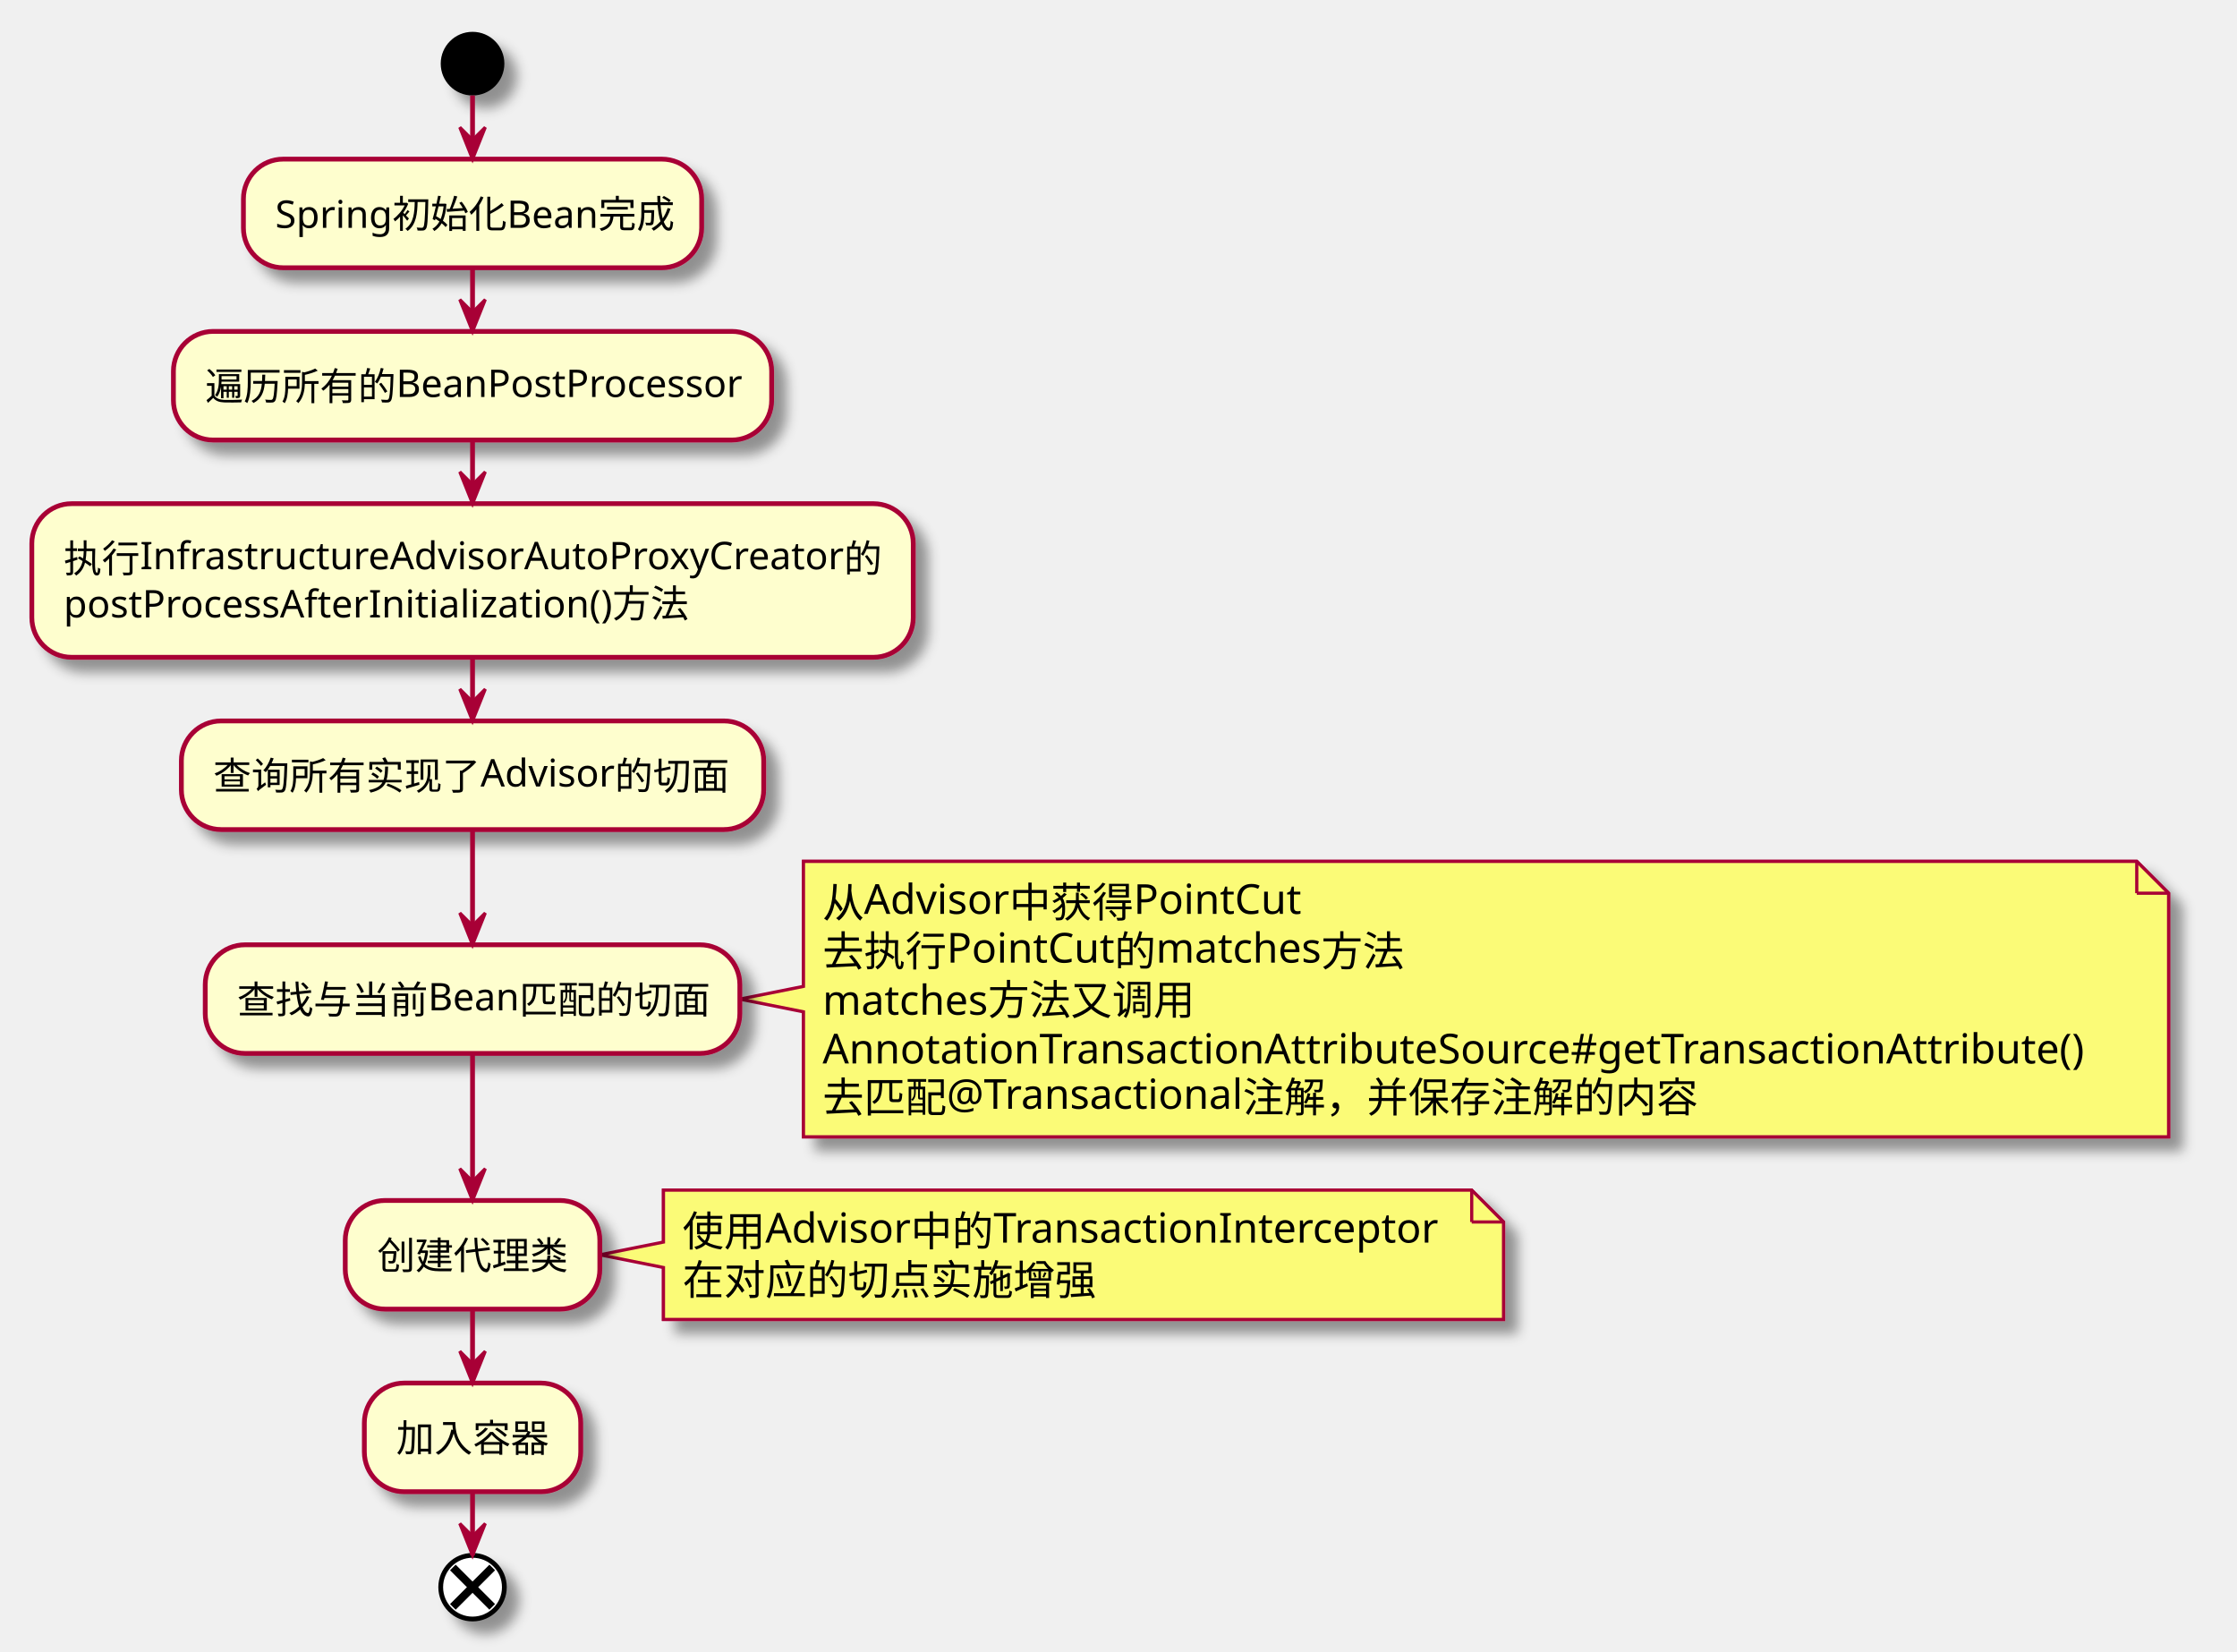
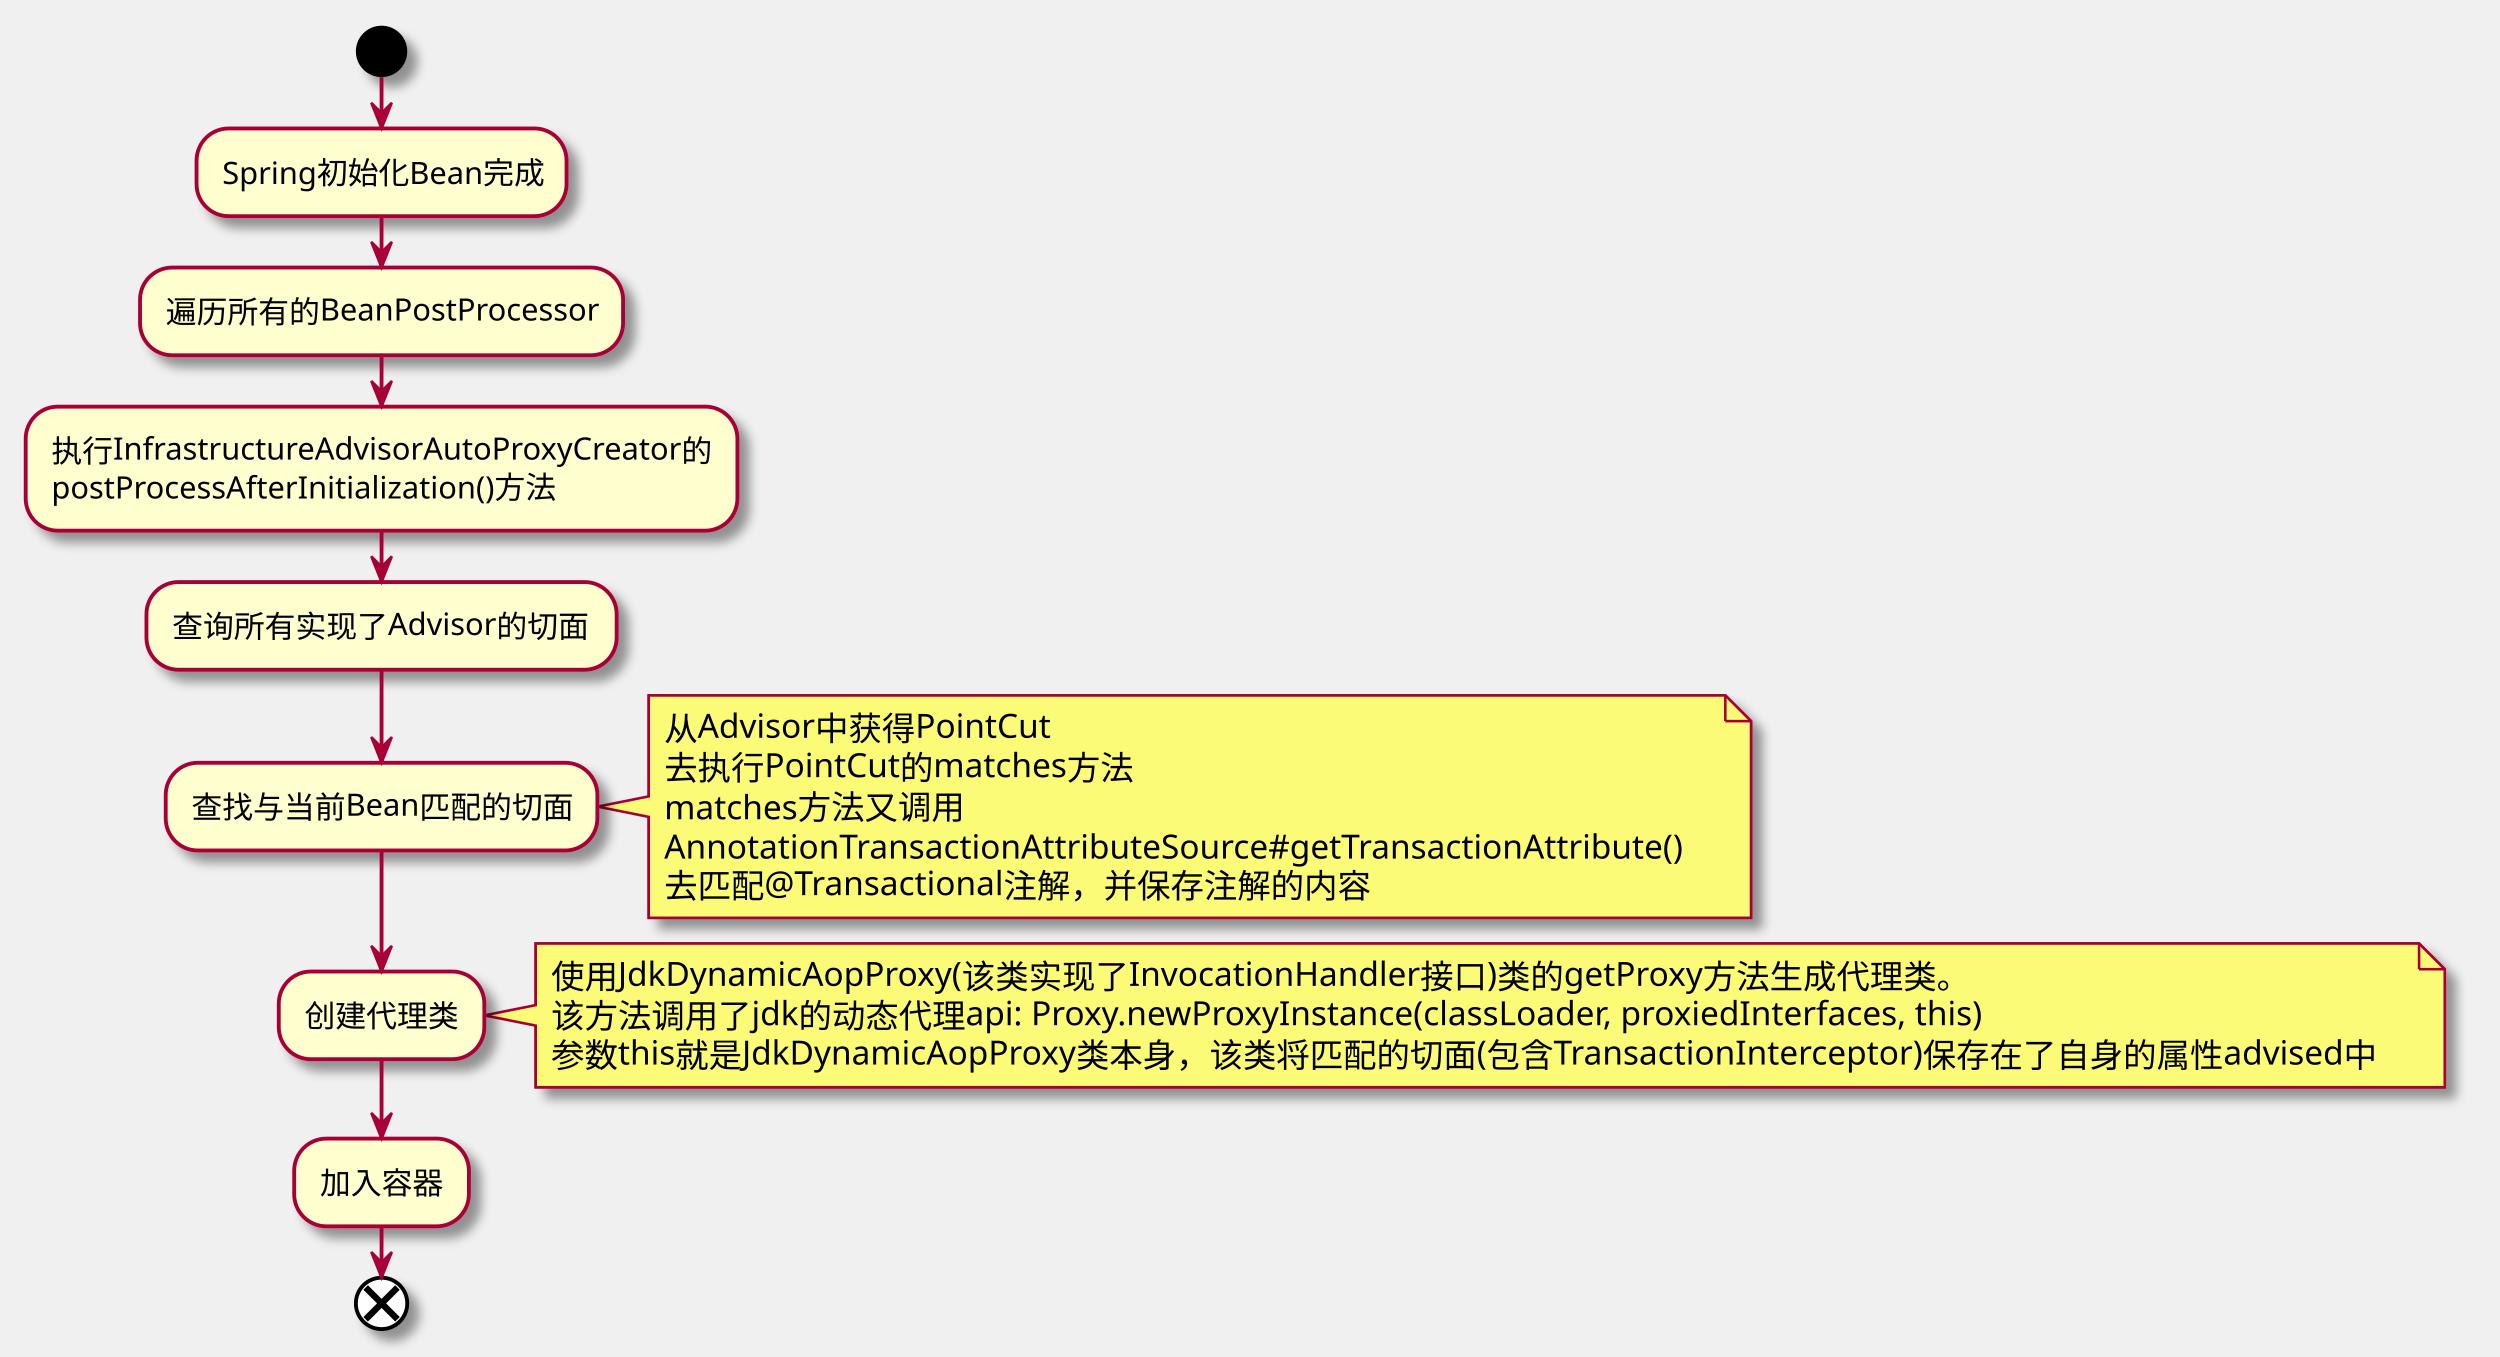
- <svg xmlns="http://www.w3.org/2000/svg" contentScriptType="application/ecmascript" contentStyleType="text/css" height="519px" preserveAspectRatio="none" style="width:703px;height:519px;" version="1.1" viewBox="0 0 703 519" width="703px" zoomAndPan="magnify">
+ <svg xmlns="http://www.w3.org/2000/svg" contentScriptType="application/ecmascript" contentStyleType="text/css" height="528px" preserveAspectRatio="none" style="width:973px;height:528px;" version="1.1" viewBox="0 0 973 528" width="973px" zoomAndPan="magnify">
  <defs>
-     <filter height="300%" id="f118inpr9s1j1n" width="300%" x="-1" y="-1">
+     <filter height="300%" id="f1f1pvdihhp78j" width="300%" x="-1" y="-1">
      <feGaussianBlur result="blurOut" stdDeviation="2.0" />
      <feColorMatrix in="blurOut" result="blurOut2" type="matrix" values="0 0 0 0 0 0 0 0 0 0 0 0 0 0 0 0 0 0 .4 0" />
      <feOffset dx="4.0" dy="4.0" in="blurOut2" result="blurOut3" />
      <feBlend in="SourceGraphic" in2="blurOut3" mode="normal" />
    </filter>
  </defs>
  <g>
-     <ellipse cx="148.5" cy="20" fill="#000000" filter="url(#f118inpr9s1j1n)" rx="10" ry="10" style="stroke: none; stroke-width: 1.0;" />
-     <rect fill="#FEFECE" filter="url(#f118inpr9s1j1n)" height="34.133" rx="12.5" ry="12.5" style="stroke: #A80036; stroke-width: 1.5;" width="144" x="76.5" y="50" />
+     <ellipse cx="148.5" cy="20" fill="#000000" filter="url(#f1f1pvdihhp78j)" rx="10" ry="10" style="stroke: none; stroke-width: 1.0;" />
+     <rect fill="#FEFECE" filter="url(#f1f1pvdihhp78j)" height="34.133" rx="12.5" ry="12.5" style="stroke: #A80036; stroke-width: 1.5;" width="144" x="76.5" y="50" />
    <text fill="#000000" font-family="sans-serif" font-size="12" lengthAdjust="spacingAndGlyphs" textLength="124" x="86.5" y="71.602">Spring初始化Bean完成</text>
-     <rect fill="#FEFECE" filter="url(#f118inpr9s1j1n)" height="34.133" rx="12.5" ry="12.5" style="stroke: #A80036; stroke-width: 1.5;" width="188" x="54.5" y="104.133" />
+     <rect fill="#FEFECE" filter="url(#f1f1pvdihhp78j)" height="34.133" rx="12.5" ry="12.5" style="stroke: #A80036; stroke-width: 1.5;" width="188" x="54.5" y="104.133" />
    <text fill="#000000" font-family="sans-serif" font-size="12" lengthAdjust="spacingAndGlyphs" textLength="168" x="64.5" y="125.734">遍历所有的BeanPostProcessor</text>
-     <rect fill="#FEFECE" filter="url(#f118inpr9s1j1n)" height="48.266" rx="12.5" ry="12.5" style="stroke: #A80036; stroke-width: 1.5;" width="277" x="10" y="158.266" />
+     <rect fill="#FEFECE" filter="url(#f1f1pvdihhp78j)" height="48.266" rx="12.5" ry="12.5" style="stroke: #A80036; stroke-width: 1.5;" width="277" x="10" y="158.266" />
    <text fill="#000000" font-family="sans-serif" font-size="12" lengthAdjust="spacingAndGlyphs" textLength="257" x="20" y="179.867">执行InfrastructureAdvisorAutoProxyCreator的</text>
    <text fill="#000000" font-family="sans-serif" font-size="12" lengthAdjust="spacingAndGlyphs" textLength="197" x="20" y="194">postProcessAfterInitialization()方法</text>
-     <rect fill="#FEFECE" filter="url(#f118inpr9s1j1n)" height="34.133" rx="12.5" ry="12.5" style="stroke: #A80036; stroke-width: 1.5;" width="183" x="57" y="226.531" />
+     <rect fill="#FEFECE" filter="url(#f1f1pvdihhp78j)" height="34.133" rx="12.5" ry="12.5" style="stroke: #A80036; stroke-width: 1.5;" width="183" x="57" y="226.531" />
    <text fill="#000000" font-family="sans-serif" font-size="12" lengthAdjust="spacingAndGlyphs" textLength="163" x="67" y="248.133">查询所有实现了Advisor的切面</text>
-     <polygon fill="#FBFB77" filter="url(#f118inpr9s1j1n)" points="252.5,270.664,252.5,357.217,681.5,357.217,681.5,280.664,671.5,270.664,252.5,270.664" style="stroke: #A80036; stroke-width: 1.0;" />
+     <polygon fill="#FBFB77" filter="url(#f1f1pvdihhp78j)" points="252.5,270.664,252.5,357.217,681.5,357.217,681.5,280.664,671.5,270.664,252.5,270.664" style="stroke: #A80036; stroke-width: 1.0;" />
    <polygon fill="#FBFB77" points="252.5,270.664,252.5,309.94,232.5,313.94,252.5,317.94,252.5,357.217,681.5,357.217,681.5,280.664,671.5,270.664,252.5,270.664" style="stroke: #A80036; stroke-width: 1.0;" />
    <line style="stroke: #A80036; stroke-width: 1.0;" x1="671.5" x2="671.5" y1="270.664" y2="280.664" />
    <line style="stroke: #A80036; stroke-width: 1.0;" x1="681.5" x2="671.5" y1="280.664" y2="280.664" />
    <text fill="#000000" font-family="sans-serif" font-size="13" lengthAdjust="spacingAndGlyphs" textLength="154" x="258.5" y="288.232">从Advisor中获得PointCut</text>
    <text fill="#000000" font-family="sans-serif" font-size="13" lengthAdjust="spacingAndGlyphs" textLength="185" x="258.5" y="303.543">去执行PointCut的matches方法</text>
    <text fill="#000000" font-family="sans-serif" font-size="13" lengthAdjust="spacingAndGlyphs" textLength="118" x="258.5" y="318.853">matches方法又调用</text>
    <text fill="#000000" font-family="sans-serif" font-size="13" lengthAdjust="spacingAndGlyphs" textLength="408" x="258.5" y="334.164">AnnotationTransactionAttributeSource#getTransactionAttribute()</text>
    <text fill="#000000" font-family="sans-serif" font-size="13" lengthAdjust="spacingAndGlyphs" textLength="278" x="258.5" y="349.475">去匹配@Transactional注解，并保存注解的内容</text>
-     <rect fill="#FEFECE" filter="url(#f118inpr9s1j1n)" height="34.133" rx="12.5" ry="12.5" style="stroke: #A80036; stroke-width: 1.5;" width="168" x="64.5" y="296.874" />
+     <rect fill="#FEFECE" filter="url(#f1f1pvdihhp78j)" height="34.133" rx="12.5" ry="12.5" style="stroke: #A80036; stroke-width: 1.5;" width="168" x="64.5" y="296.874" />
    <text fill="#000000" font-family="sans-serif" font-size="12" lengthAdjust="spacingAndGlyphs" textLength="148" x="74.5" y="318.476">查找与当前Bean匹配的切面</text>
-     <polygon fill="#FBFB77" filter="url(#f118inpr9s1j1n)" points="208.5,373.973,208.5,414.594,472.5,414.594,472.5,383.973,462.5,373.973,208.5,373.973" style="stroke: #A80036; stroke-width: 1.0;" />
-     <polygon fill="#FBFB77" points="208.5,373.973,208.5,390.283,188.5,394.283,208.5,398.283,208.5,414.594,472.5,414.594,472.5,383.973,462.5,373.973,208.5,373.973" style="stroke: #A80036; stroke-width: 1.0;" />
-     <line style="stroke: #A80036; stroke-width: 1.0;" x1="462.5" x2="462.5" y1="373.973" y2="383.973" />
-     <line style="stroke: #A80036; stroke-width: 1.0;" x1="472.5" x2="462.5" y1="383.973" y2="383.973" />
-     <text fill="#000000" font-family="sans-serif" font-size="13" lengthAdjust="spacingAndGlyphs" textLength="243" x="214.5" y="391.541">使用Advisor中的TransactionInterceptor</text>
-     <text fill="#000000" font-family="sans-serif" font-size="13" lengthAdjust="spacingAndGlyphs" textLength="130" x="214.5" y="406.852">在对应的切点实施增强</text>
-     <rect fill="#FEFECE" filter="url(#f118inpr9s1j1n)" height="34.133" rx="12.5" ry="12.5" style="stroke: #A80036; stroke-width: 1.5;" width="80" x="108.5" y="377.217" />
-     <text fill="#000000" font-family="sans-serif" font-size="12" lengthAdjust="spacingAndGlyphs" textLength="60" x="118.5" y="398.818">创建代理类</text>
-     <rect fill="#FEFECE" filter="url(#f118inpr9s1j1n)" height="34.133" rx="12.5" ry="12.5" style="stroke: #A80036; stroke-width: 1.5;" width="68" x="114.5" y="434.594" />
-     <text fill="#000000" font-family="sans-serif" font-size="12" lengthAdjust="spacingAndGlyphs" textLength="48" x="124.5" y="456.195">加入容器</text>
-     <ellipse cx="148.5" cy="498.727" fill="#FFFFFF" filter="url(#f118inpr9s1j1n)" rx="10" ry="10" style="stroke: #000000; stroke-width: 1.5;" />
-     <line style="stroke: #000000; stroke-width: 2.5;" x1="142.313" x2="154.687" y1="492.539" y2="504.914" />
-     <line style="stroke: #000000; stroke-width: 2.5;" x1="154.687" x2="142.313" y1="492.539" y2="504.914" />
+     <polygon fill="#FBFB77" filter="url(#f1f1pvdihhp78j)" points="208.5,367.217,208.5,423.148,951.5,423.148,951.5,377.217,941.5,367.217,208.5,367.217" style="stroke: #A80036; stroke-width: 1.0;" />
+     <polygon fill="#FBFB77" points="208.5,367.217,208.5,391.183,188.5,395.183,208.5,399.183,208.5,423.148,951.5,423.148,951.5,377.217,941.5,367.217,208.5,367.217" style="stroke: #A80036; stroke-width: 1.0;" />
+     <line style="stroke: #A80036; stroke-width: 1.0;" x1="941.5" x2="941.5" y1="367.217" y2="377.217" />
+     <line style="stroke: #A80036; stroke-width: 1.0;" x1="951.5" x2="941.5" y1="377.217" y2="377.217" />
+     <text fill="#000000" font-family="sans-serif" font-size="13" lengthAdjust="spacingAndGlyphs" textLength="560" x="214.5" y="384.785">使用JdkDynamicAopProxy(该类实现了InvocationHandler接口)类的getProxy方法生成代理类。</text>
+     <text fill="#000000" font-family="sans-serif" font-size="13" lengthAdjust="spacingAndGlyphs" textLength="574" x="214.5" y="400.096">该方法调用了jdk的动态代理api: Proxy.newProxyInstance(classLoader, proxiedInterfaces, this)</text>
+     <text fill="#000000" font-family="sans-serif" font-size="13" lengthAdjust="spacingAndGlyphs" textLength="722" x="214.5" y="415.406">参数this就是JdkDynamicAopProxy类本身，该类将匹配的切面(包含TransactionInterceptor)保存在了自身的属性advised中</text>
+     <rect fill="#FEFECE" filter="url(#f1f1pvdihhp78j)" height="34.133" rx="12.5" ry="12.5" style="stroke: #A80036; stroke-width: 1.5;" width="80" x="108.5" y="378.116" />
+     <text fill="#000000" font-family="sans-serif" font-size="12" lengthAdjust="spacingAndGlyphs" textLength="60" x="118.5" y="399.718">创建代理类</text>
+     <rect fill="#FEFECE" filter="url(#f1f1pvdihhp78j)" height="34.133" rx="12.5" ry="12.5" style="stroke: #A80036; stroke-width: 1.5;" width="68" x="114.5" y="443.148" />
+     <text fill="#000000" font-family="sans-serif" font-size="12" lengthAdjust="spacingAndGlyphs" textLength="48" x="124.5" y="464.75">加入容器</text>
+     <ellipse cx="148.5" cy="507.281" fill="#FFFFFF" filter="url(#f1f1pvdihhp78j)" rx="10" ry="10" style="stroke: #000000; stroke-width: 1.5;" />
+     <line style="stroke: #000000; stroke-width: 2.5;" x1="142.313" x2="154.687" y1="501.094" y2="513.468" />
+     <line style="stroke: #000000; stroke-width: 2.5;" x1="154.687" x2="142.313" y1="501.094" y2="513.468" />
    <line style="stroke: #A80036; stroke-width: 1.5;" x1="148.5" x2="148.5" y1="30" y2="50" />
    <polygon fill="#A80036" points="144.5,40,148.5,50,152.5,40,148.5,44" style="stroke: #A80036; stroke-width: 1.0;" />
    <line style="stroke: #A80036; stroke-width: 1.5;" x1="148.5" x2="148.5" y1="84.133" y2="104.133" />
    <polygon fill="#A80036" points="144.5,94.133,148.5,104.133,152.5,94.133,148.5,98.133" style="stroke: #A80036; stroke-width: 1.0;" />
    <line style="stroke: #A80036; stroke-width: 1.5;" x1="148.5" x2="148.5" y1="138.266" y2="158.266" />
    <polygon fill="#A80036" points="144.5,148.266,148.5,158.266,152.5,148.266,148.5,152.266" style="stroke: #A80036; stroke-width: 1.0;" />
    <line style="stroke: #A80036; stroke-width: 1.5;" x1="148.5" x2="148.5" y1="206.531" y2="226.531" />
    <polygon fill="#A80036" points="144.5,216.531,148.5,226.531,152.5,216.531,148.5,220.531" style="stroke: #A80036; stroke-width: 1.0;" />
    <line style="stroke: #A80036; stroke-width: 1.5;" x1="148.5" x2="148.5" y1="260.664" y2="296.874" />
    <polygon fill="#A80036" points="144.5,286.874,148.5,296.874,152.5,286.874,148.5,290.874" style="stroke: #A80036; stroke-width: 1.0;" />
-     <line style="stroke: #A80036; stroke-width: 1.5;" x1="148.5" x2="148.5" y1="331.007" y2="377.217" />
-     <polygon fill="#A80036" points="144.5,367.217,148.5,377.217,152.5,367.217,148.5,371.217" style="stroke: #A80036; stroke-width: 1.0;" />
-     <line style="stroke: #A80036; stroke-width: 1.5;" x1="148.5" x2="148.5" y1="411.35" y2="434.594" />
-     <polygon fill="#A80036" points="144.5,424.594,148.5,434.594,152.5,424.594,148.5,428.594" style="stroke: #A80036; stroke-width: 1.0;" />
-     <line style="stroke: #A80036; stroke-width: 1.5;" x1="148.5" x2="148.5" y1="468.727" y2="488.727" />
-     <polygon fill="#A80036" points="144.5,478.727,148.5,488.727,152.5,478.727,148.5,482.727" style="stroke: #A80036; stroke-width: 1.0;" />
+     <line style="stroke: #A80036; stroke-width: 1.5;" x1="148.5" x2="148.5" y1="331.007" y2="378.116" />
+     <polygon fill="#A80036" points="144.5,368.116,148.5,378.116,152.5,368.116,148.5,372.116" style="stroke: #A80036; stroke-width: 1.0;" />
+     <line style="stroke: #A80036; stroke-width: 1.5;" x1="148.5" x2="148.5" y1="412.249" y2="443.148" />
+     <polygon fill="#A80036" points="144.5,433.148,148.5,443.148,152.5,433.148,148.5,437.148" style="stroke: #A80036; stroke-width: 1.0;" />
+     <line style="stroke: #A80036; stroke-width: 1.5;" x1="148.5" x2="148.5" y1="477.281" y2="497.281" />
+     <polygon fill="#A80036" points="144.5,487.281,148.5,497.281,152.5,487.281,148.5,491.281" style="stroke: #A80036; stroke-width: 1.0;" />
  </g>
</svg>
